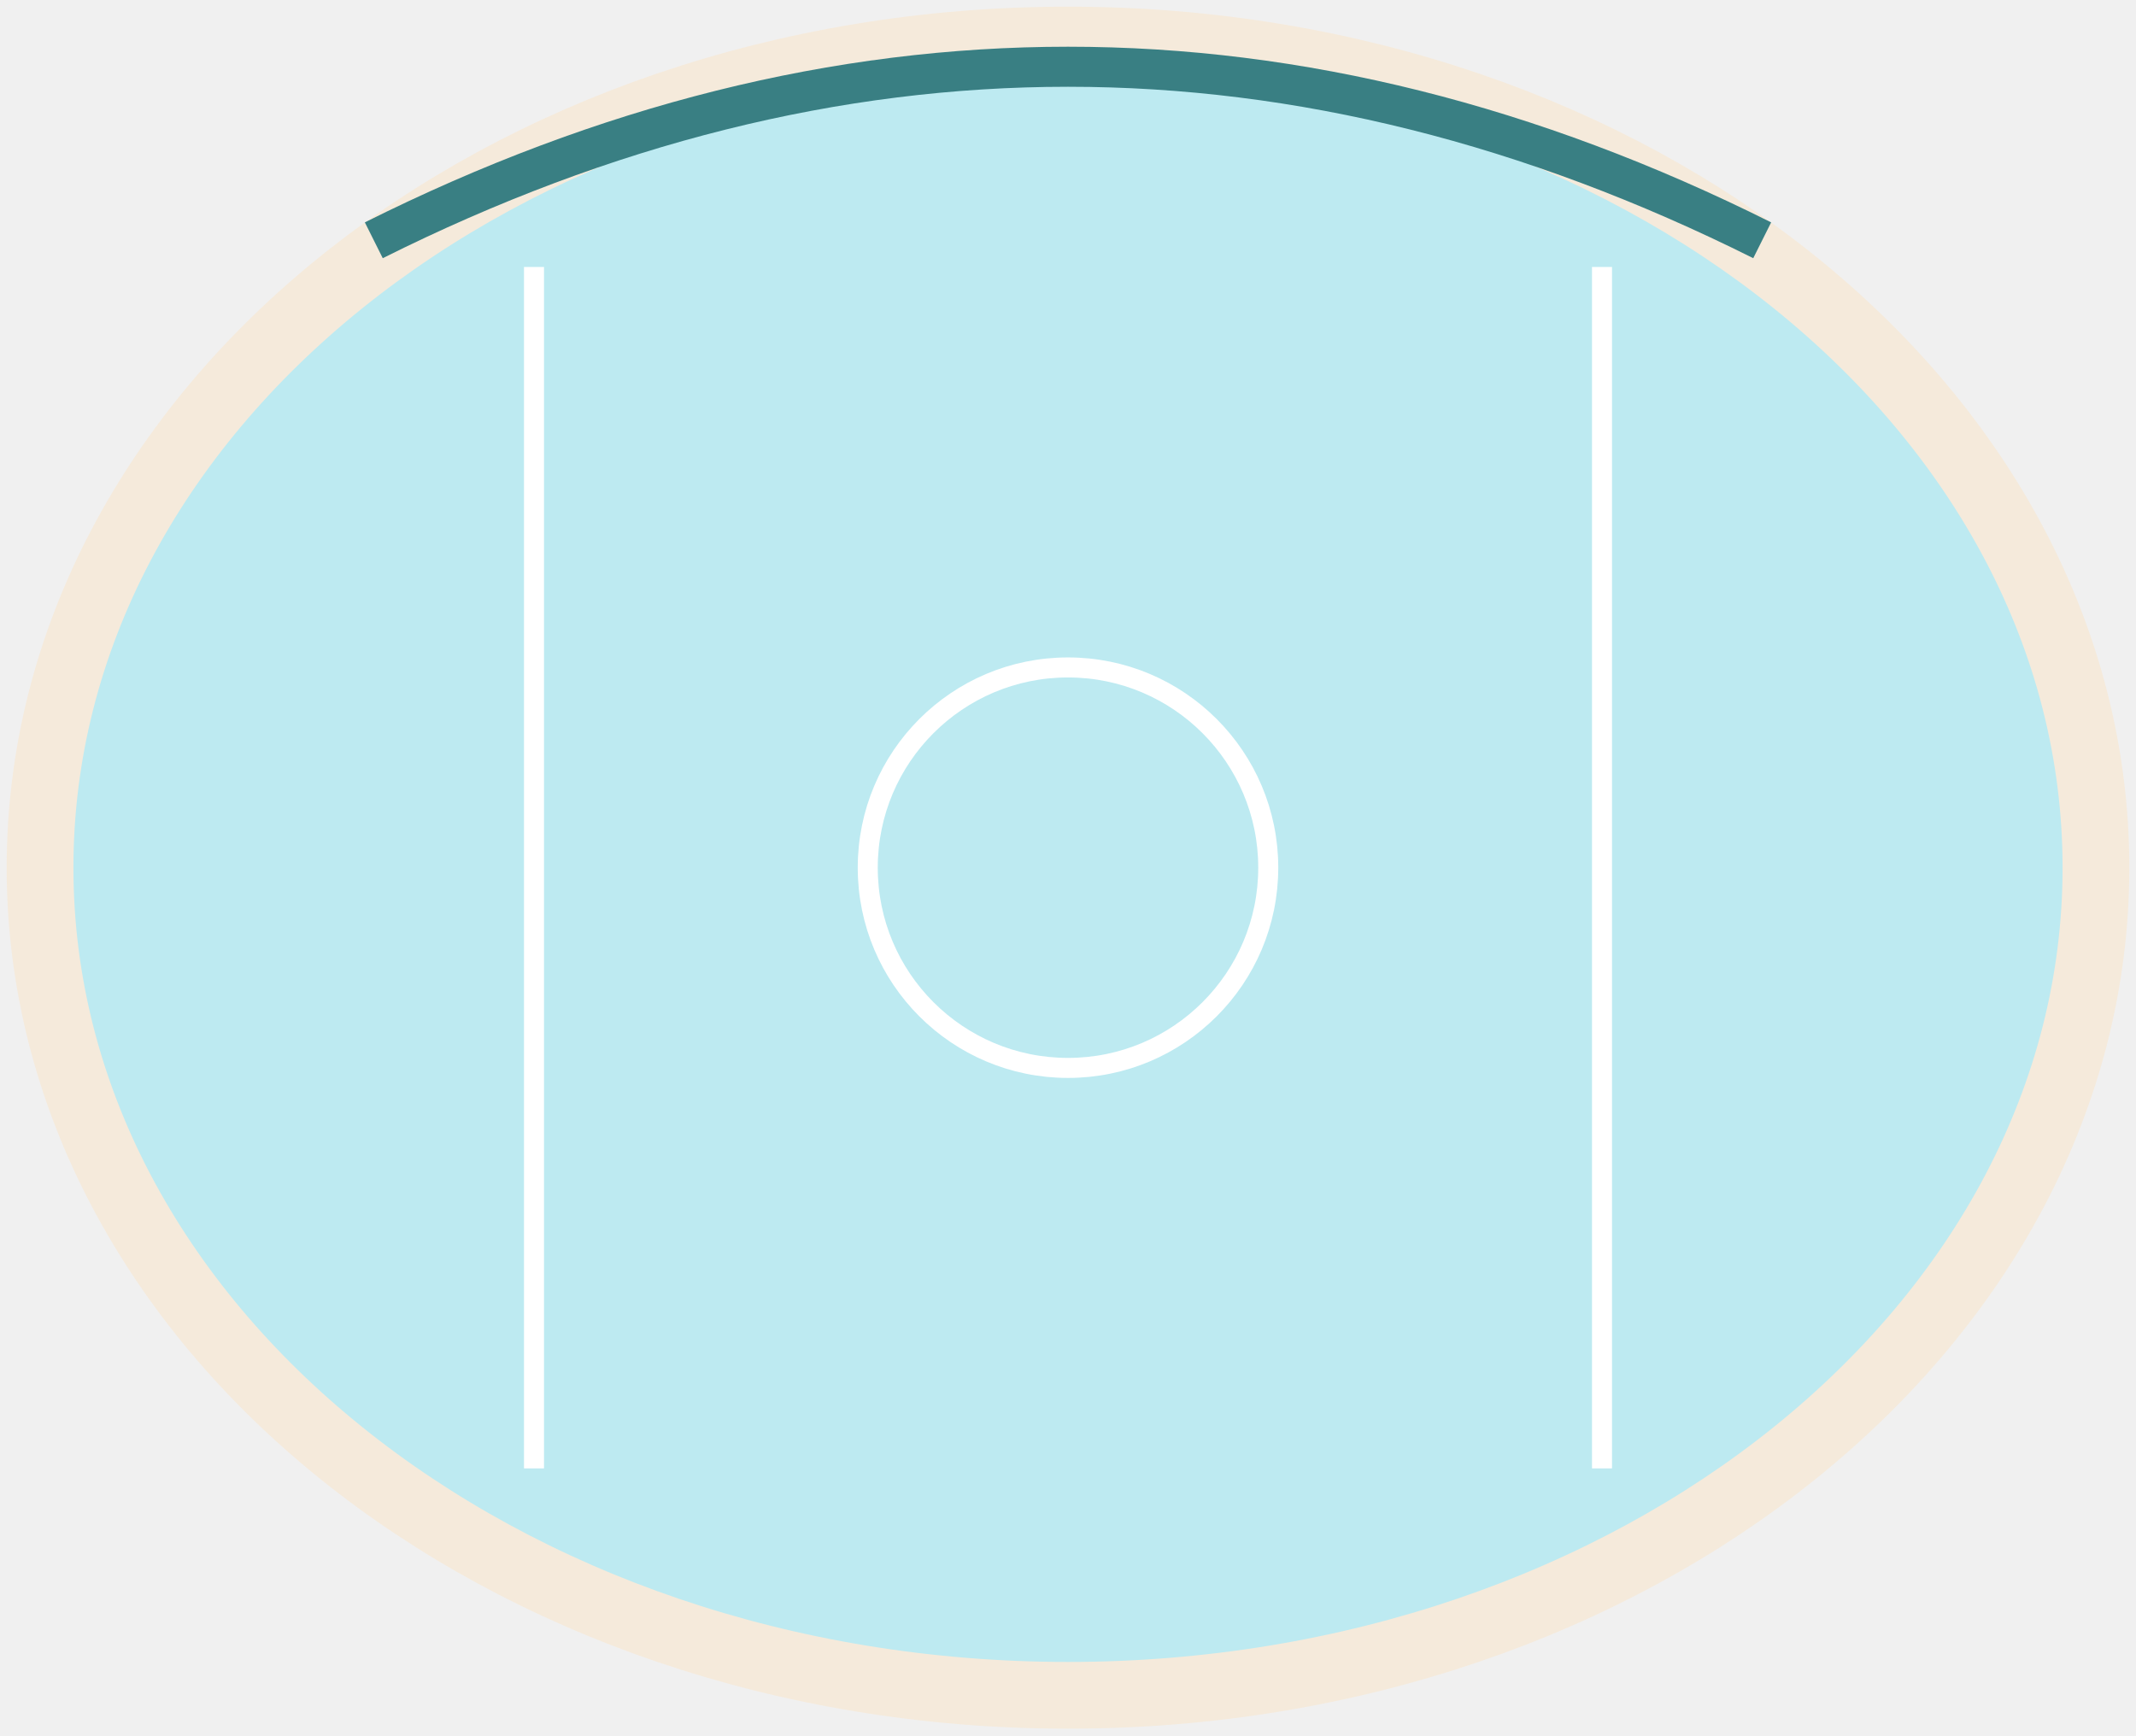
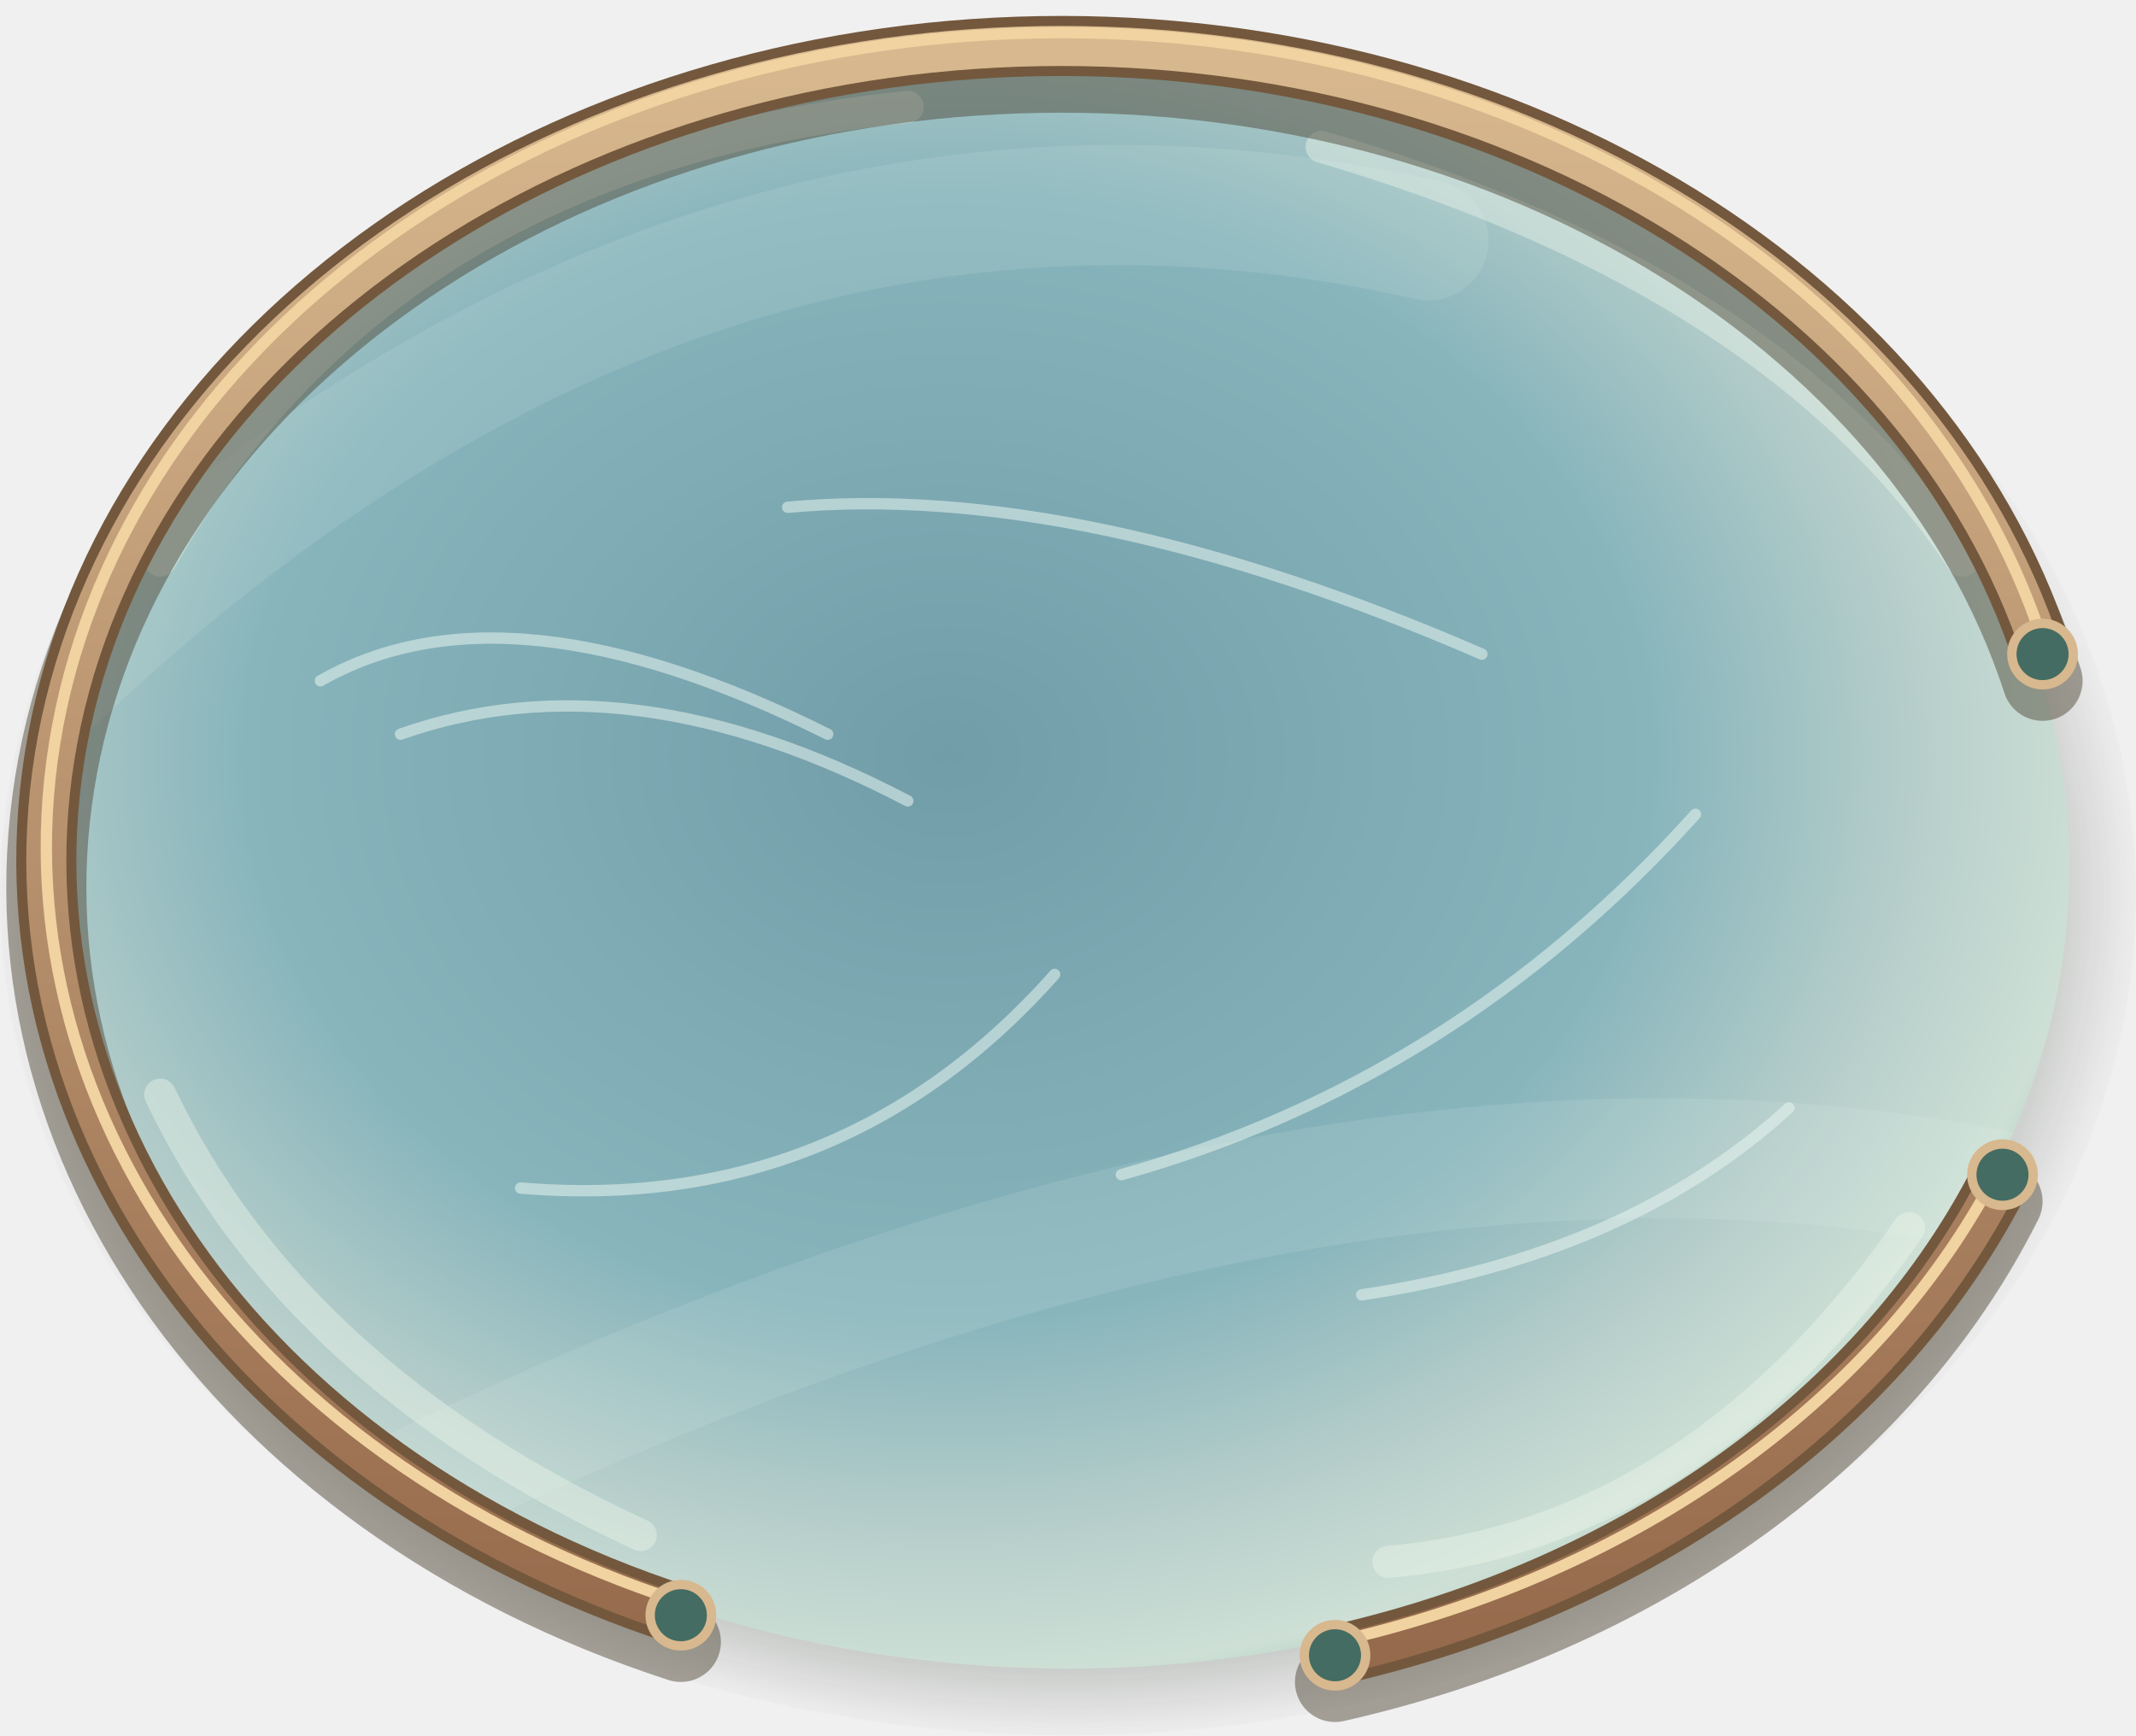
<svg xmlns="http://www.w3.org/2000/svg" viewBox="0 0 160 130">
-   <ellipse cx="80" cy="65" rx="77" ry="62" fill="#bdeaf1" stroke="#f5eadb" stroke-width="5" />
-   <ellipse cx="80" cy="65" rx="15" ry="15" fill="none" stroke="#ffffff" stroke-width="1.5" />
-   <path d="M40 20V110M120 20V110" stroke="#ffffff" stroke-width="1.5" />
-   <path d="M28 18Q80 -8 132 18" fill="none" stroke="#397f83" stroke-width="3" />
+   <defs>
+     <radialGradient id="shadow" cx="50%" cy="50%" r="50%">
+       <stop offset=".75" stop-color="#2e392f" stop-opacity=".55" />
+       <stop offset="1" stop-color="#2e392f" stop-opacity="0" />
+     </radialGradient>
+     <radialGradient id="ice" cx="44%" cy="43%" r="64%">
+       <stop stop-color="#719da9" />
+       <stop offset=".55" stop-color="#88b5bc" />
+       <stop offset=".75" stop-color="#b5cdca" />
+       <stop offset=".9" stop-color="#cee0d6" />
+       <stop offset="1" stop-color="#91b4ac" />
+     </radialGradient>
+     <linearGradient id="boards" x2="0" y2="1">
+       <stop stop-color="#d8b88e" />
+       <stop offset="1" stop-color="#966a4c" />
+     </linearGradient>
+     <path id="rails" d="M150 88 A76 61 0 0 1 100 124 M51 121 A76 61 0 1 1 153 49" />
+     <clipPath id="surface">
+       <ellipse cx="80" cy="65" rx="75" ry="60" />
+     </clipPath>
+   </defs>
+   <ellipse cx="80" cy="67" rx="80" ry="63" fill="url(#shadow)" />
+   <ellipse cx="80" cy="65" rx="75" ry="60" fill="url(#ice)" />
+   <g clip-path="url(#surface)" fill="none" stroke-linecap="round">
+     <path d="M-1 56 Q49 5 107 18 M9 123 Q98 73 161 92" stroke="#e8f3eb" stroke-width="9" opacity=".12" />
+     <path d="M12 42 Q29 12 68 8 M99 11 Q133 21 147 42 M143 92 Q127 115 104 117 M48 115 Q22 103 12 82" stroke="#edf5e9" stroke-width="2.4" opacity=".43" />
+     <path d="M24 51 Q38 43 62 55 M30 55 Q47 49 68 60 M39 89 Q63 91 79 73 M84 88 Q109 81 127 61 M59 38 Q81 36 111 49 M102 97 Q122 94 134 83" stroke="#e7f4ef" stroke-width=".85" opacity=".55" />
+   </g>
+   <g fill="none" stroke-linecap="round">
+     <use href="#rails" stroke="#4e4635" stroke-width="6" opacity=".48" transform="translate(0 2)" />
+     <use href="#rails" stroke="#73583d" stroke-width="4.5" />
+     <use href="#rails" stroke="url(#boards)" stroke-width="3" />
+     <use href="#rails" stroke="#f0d3a0" stroke-width=".85" transform="translate(0 -1)" />
+   </g>
+   <g fill="#446c62" stroke="#d8b88e" stroke-width=".7">
+     <circle cx="150" cy="88" r="2.3" />
+     <circle cx="100" cy="124" r="2.3" />
+     <circle cx="51" cy="121" r="2.3" />
+     <circle cx="153" cy="49" r="2.3" />
+   </g>
</svg>
